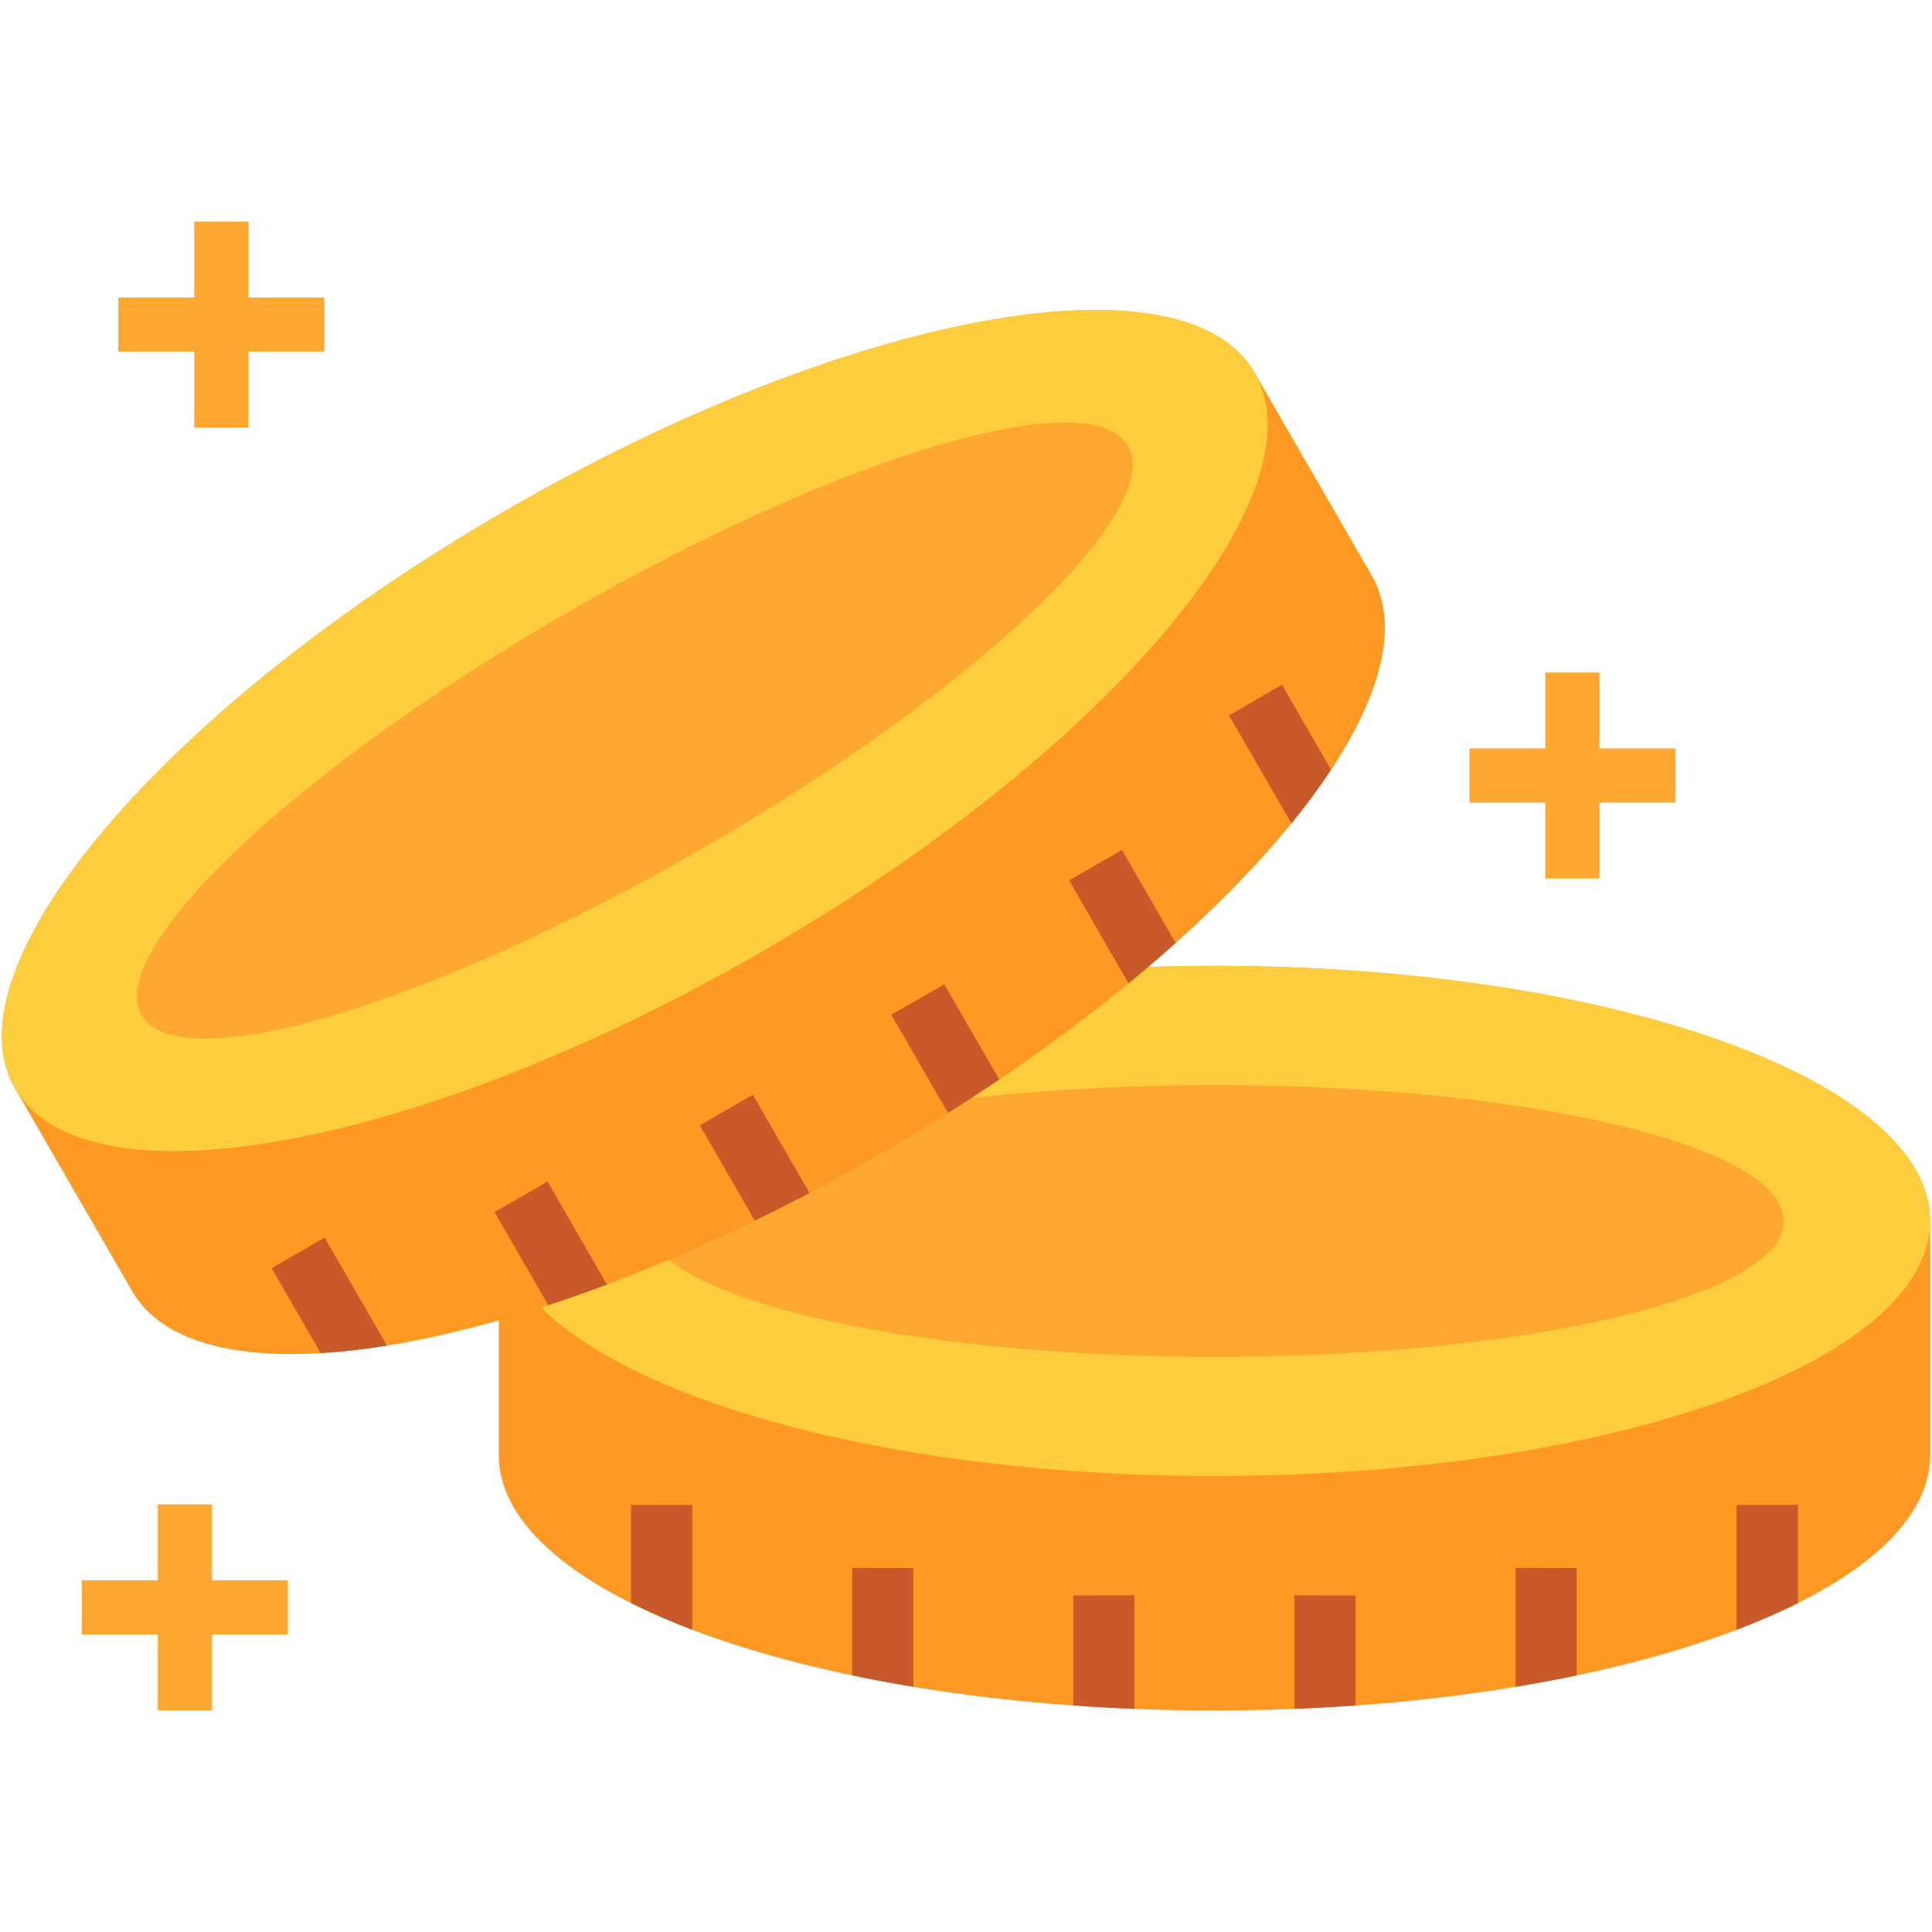
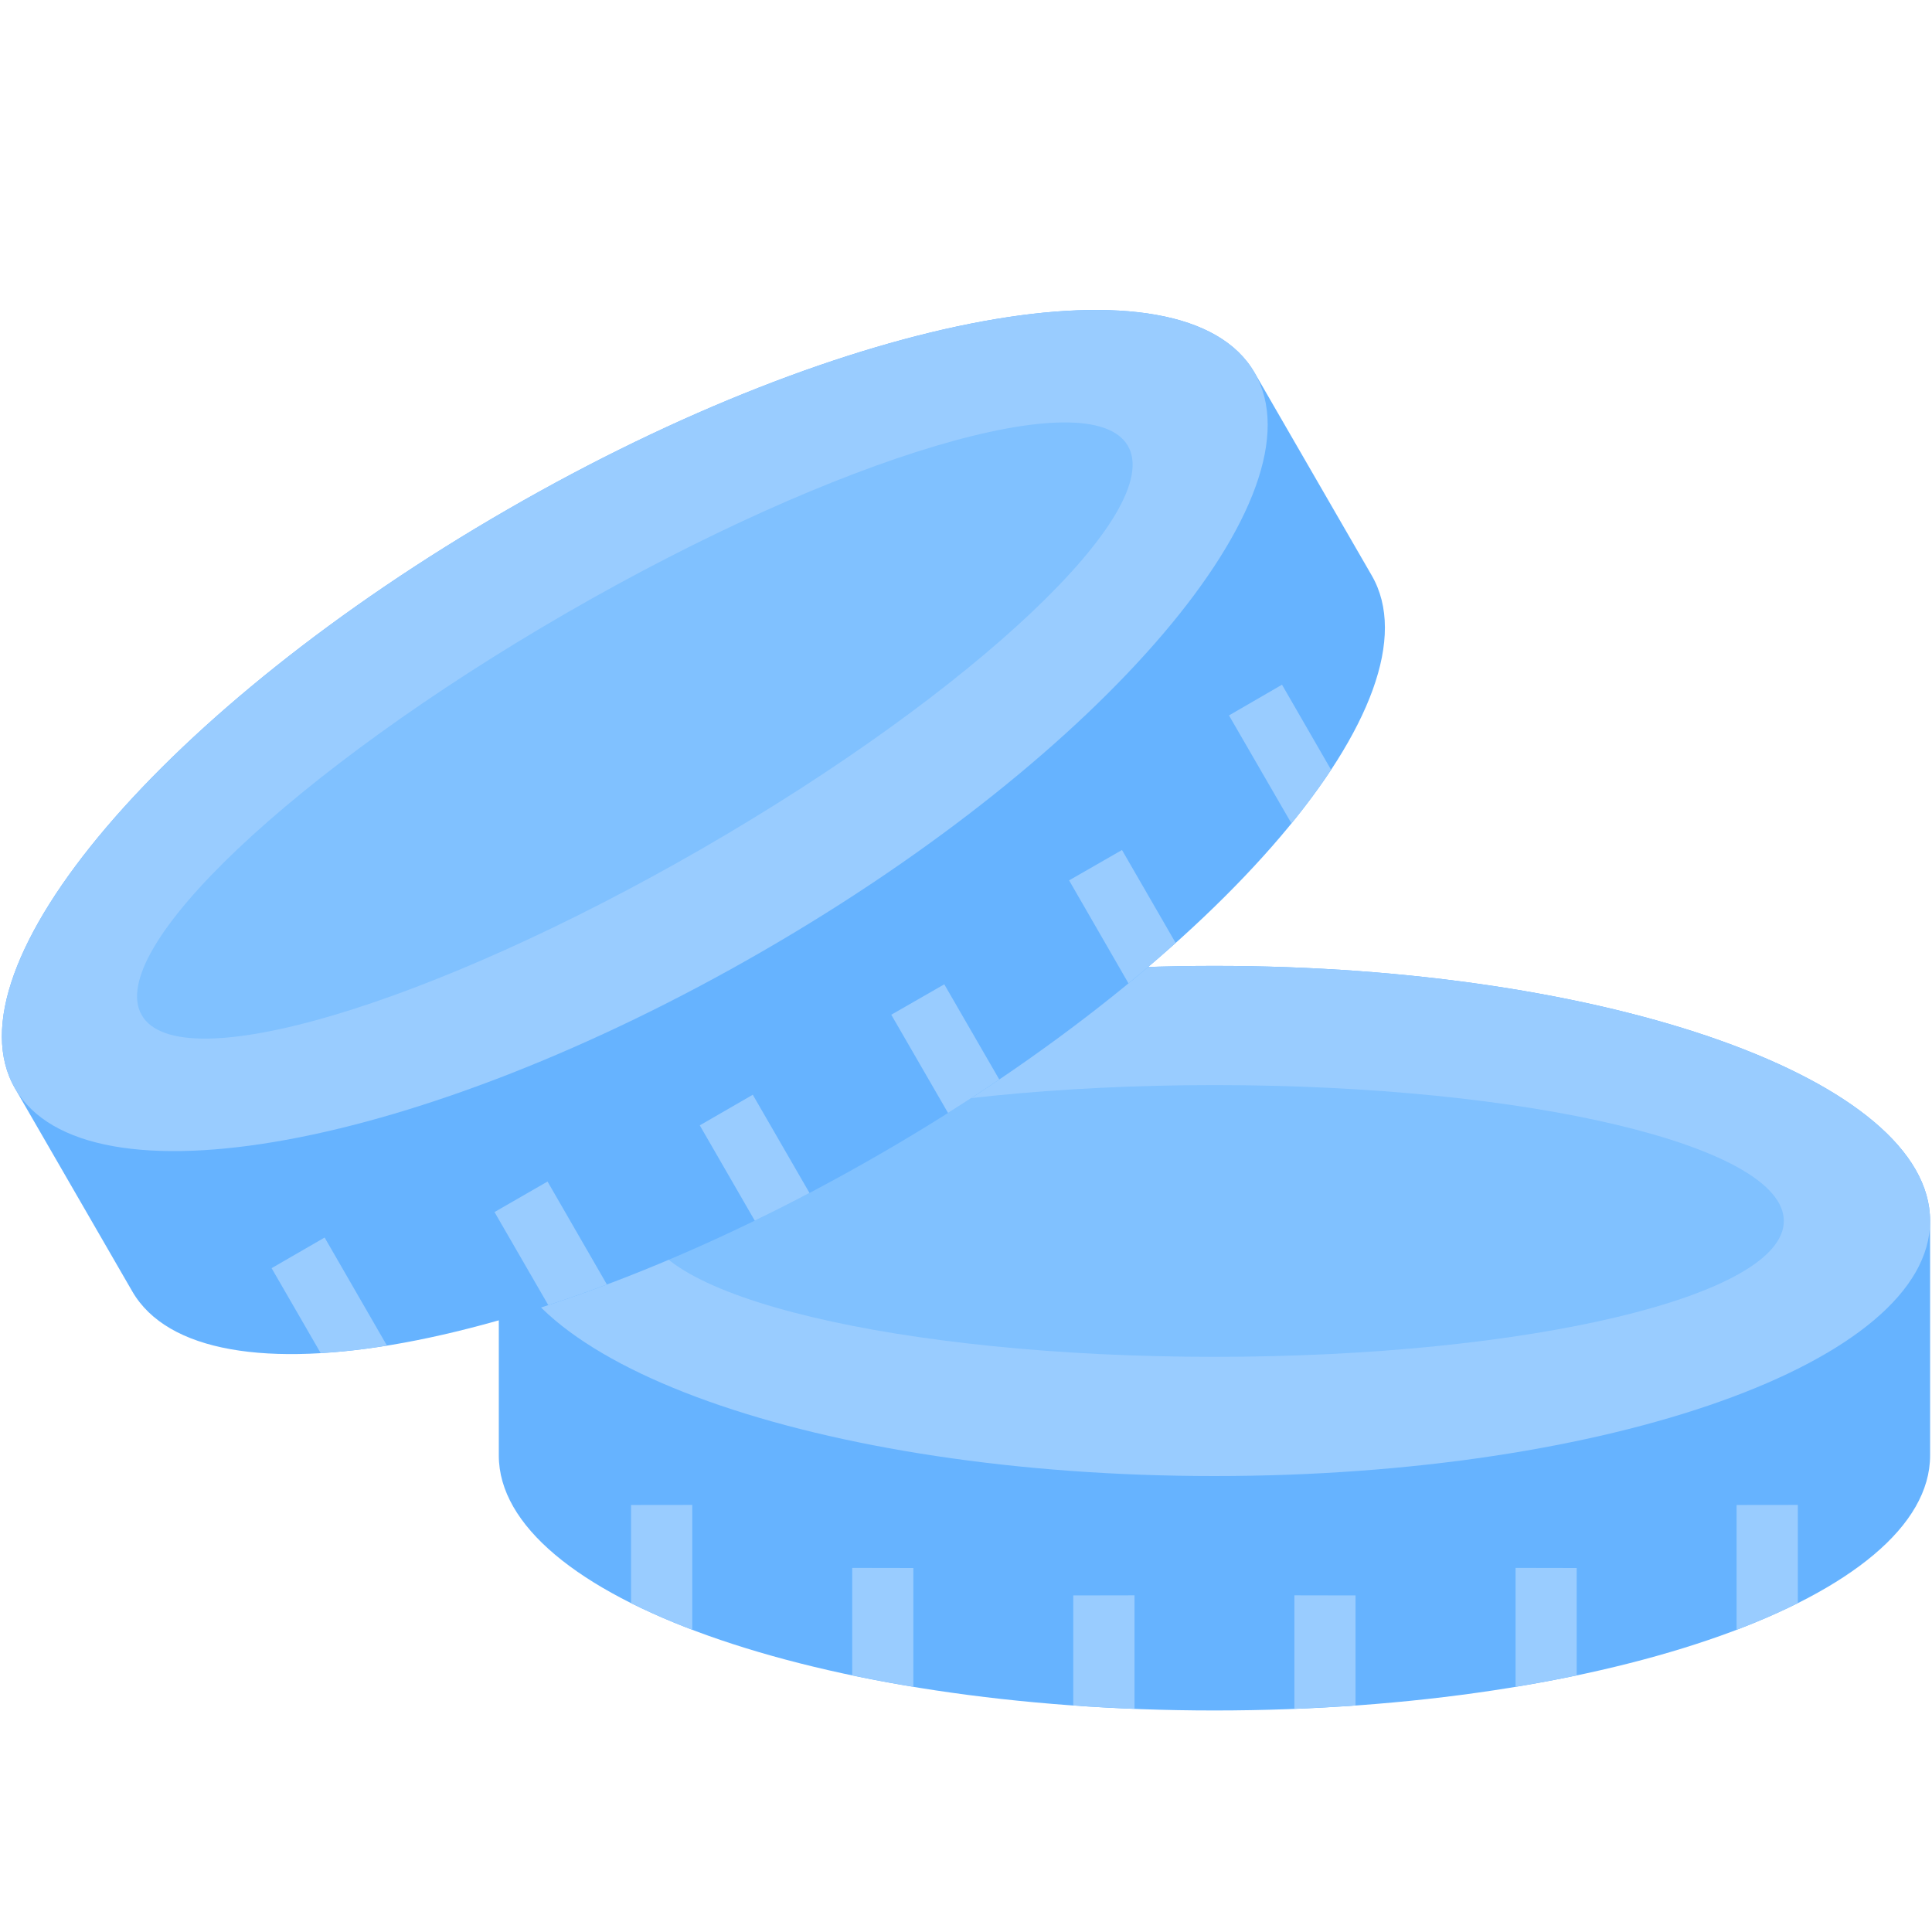
<svg xmlns="http://www.w3.org/2000/svg" width="50" height="50" viewBox="0 0 50 50" fill="none">
-   <path fill-rule="evenodd" clip-rule="evenodd" d="M12.909 31.598C12.909 27.954 21.2 24.997 31.432 24.997C41.66 24.997 49.951 27.954 49.951 31.598V37.666C49.951 41.31 41.66 44.267 31.432 44.267C21.2 44.267 12.909 41.31 12.909 37.666C12.909 35.643 12.909 33.621 12.909 31.598Z" fill="#FE9923" />
-   <path fill-rule="evenodd" clip-rule="evenodd" d="M31.432 24.997C41.66 24.997 49.951 27.954 49.951 31.598C49.951 35.245 41.66 38.2 31.432 38.2C21.2 38.2 12.909 35.245 12.909 31.598C12.909 27.954 21.2 24.997 31.432 24.997Z" fill="#FECD3D" />
-   <path fill-rule="evenodd" clip-rule="evenodd" d="M31.431 28.082C39.569 28.082 46.165 29.658 46.165 31.598C46.165 33.541 39.569 35.115 31.431 35.115C23.294 35.115 16.695 33.541 16.695 31.598C16.695 29.658 23.294 28.082 31.431 28.082Z" fill="#FEA832" />
-   <path d="M22.055 40.577L23.637 40.58V43.653C23.095 43.565 22.569 43.466 22.055 43.358V40.577ZM44.943 38.949V42.179C45.514 41.96 46.042 41.73 46.528 41.489V38.947L44.943 38.949ZM27.776 44.136C28.298 44.176 28.827 44.204 29.361 44.224V41.287L27.776 41.29V44.136ZM16.331 41.489C16.817 41.73 17.346 41.96 17.916 42.179V38.947L16.331 38.949V41.489ZM33.499 44.224C34.036 44.204 34.561 44.173 35.081 44.136V41.29L33.499 41.287V44.224ZM39.223 43.653C39.765 43.565 40.294 43.466 40.805 43.358V40.58L39.223 40.577V43.653Z" fill="#C85929" />
-   <path d="M5.487 38.932V40.898H7.45V42.301H5.487V44.267H4.084V42.301H2.118V40.898H4.084V38.932H5.487Z" fill="#FEA832" />
-   <path d="M41.396 17.405V19.37H43.361V20.771H41.396V22.736H39.992V20.771H38.03V19.37H39.992V17.405H41.396Z" fill="#FEA832" />
-   <path d="M6.43 5.733V7.699H8.393V9.099H6.43V11.065H5.027V9.099H3.061V7.699H5.027V5.733H6.43Z" fill="#FEA832" />
-   <path fill-rule="evenodd" clip-rule="evenodd" d="M0.388 28.167C-1.435 25.009 4.268 18.302 13.128 13.19C21.987 8.074 30.645 6.489 32.468 9.645C33.48 11.397 34.491 13.147 35.502 14.896C37.325 18.055 31.622 24.761 22.762 29.874C13.903 34.99 5.245 36.578 3.422 33.419C2.411 31.669 1.4 29.917 0.388 28.167Z" fill="#FE9923" />
-   <path fill-rule="evenodd" clip-rule="evenodd" d="M13.128 13.19C21.987 8.074 30.645 6.489 32.468 9.645C34.292 12.803 28.588 19.509 19.729 24.622C10.872 29.738 2.212 31.323 0.388 28.167C-1.435 25.009 4.268 18.302 13.128 13.19Z" fill="#FECD3D" />
-   <path fill-rule="evenodd" clip-rule="evenodd" d="M14.67 15.859C21.717 11.792 28.219 9.858 29.19 11.539C30.162 13.221 25.234 17.882 18.187 21.952C11.139 26.02 4.64 27.954 3.669 26.273C2.698 24.591 7.623 19.93 14.67 15.859Z" fill="#FEA832" />
-   <path d="M19.482 28.332L20.95 30.874C20.476 31.124 20.005 31.363 19.533 31.59L18.11 29.124L19.482 28.332ZM7.029 32.82L8.299 35.018C8.839 34.987 9.412 34.922 10.015 34.825L8.401 32.027L7.029 32.82ZM12.798 31.368L14.19 33.777C14.687 33.615 15.193 33.436 15.707 33.243L14.17 30.578L12.798 31.368ZM23.066 26.261L24.535 28.803C24.987 28.519 25.43 28.23 25.861 27.937L24.438 25.474L23.066 26.261ZM33.178 17.72L31.806 18.515L33.423 21.31C33.806 20.839 34.15 20.373 34.448 19.921L33.178 17.72ZM27.668 22.784L29.205 25.449C29.631 25.102 30.037 24.753 30.426 24.403L29.037 21.998L27.668 22.784Z" fill="#C85929" />
+   <path fill-rule="evenodd" clip-rule="evenodd" d="M12.909 31.598C12.909 27.954 21.2 24.997 31.432 24.997C41.66 24.997 49.951 27.954 49.951 31.598V37.666C49.951 41.31 41.66 44.267 31.432 44.267C21.2 44.267 12.909 41.31 12.909 37.666C12.909 35.643 12.909 33.621 12.909 31.598Z" fill="#66B3FF" />
+   <path fill-rule="evenodd" clip-rule="evenodd" d="M31.432 24.997C41.66 24.997 49.951 27.954 49.951 31.598C49.951 35.245 41.66 38.2 31.432 38.2C21.2 38.2 12.909 35.245 12.909 31.598C12.909 27.954 21.2 24.997 31.432 24.997Z" fill="#99CCFF" />
+   <path fill-rule="evenodd" clip-rule="evenodd" d="M31.431 28.082C39.569 28.082 46.165 29.658 46.165 31.598C46.165 33.541 39.569 35.115 31.431 35.115C23.294 35.115 16.695 33.541 16.695 31.598C16.695 29.658 23.294 28.082 31.431 28.082Z" fill="#80C1FF" />
+   <path d="M22.055 40.577L23.637 40.58V43.653C23.095 43.565 22.569 43.466 22.055 43.358V40.577ZM44.943 38.949V42.179C45.514 41.96 46.042 41.73 46.528 41.489V38.947L44.943 38.949ZM27.776 44.136C28.298 44.176 28.827 44.204 29.361 44.224V41.287L27.776 41.29V44.136ZM16.331 41.489C16.817 41.73 17.346 41.96 17.916 42.179V38.947L16.331 38.949V41.489ZM33.499 44.224C34.036 44.204 34.561 44.173 35.081 44.136V41.29L33.499 41.287V44.224ZM39.223 43.653C39.765 43.565 40.294 43.466 40.805 43.358V40.58L39.223 40.577V43.653Z" fill="#99CCFF" />
+   <path fill-rule="evenodd" clip-rule="evenodd" d="M0.388 28.167C-1.435 25.009 4.268 18.302 13.128 13.19C21.987 8.074 30.645 6.489 32.468 9.645C33.48 11.397 34.491 13.147 35.502 14.896C37.325 18.055 31.622 24.761 22.762 29.874C13.903 34.99 5.245 36.578 3.422 33.419C2.411 31.669 1.4 29.917 0.388 28.167Z" fill="#66B3FF" />
+   <path fill-rule="evenodd" clip-rule="evenodd" d="M13.128 13.19C21.987 8.074 30.645 6.489 32.468 9.645C34.292 12.803 28.588 19.509 19.729 24.622C10.872 29.738 2.212 31.323 0.388 28.167C-1.435 25.009 4.268 18.302 13.128 13.19Z" fill="#99CCFF" />
+   <path fill-rule="evenodd" clip-rule="evenodd" d="M14.67 15.859C21.717 11.792 28.219 9.858 29.19 11.539C30.162 13.221 25.234 17.882 18.187 21.952C11.139 26.02 4.64 27.954 3.669 26.273C2.698 24.591 7.623 19.93 14.67 15.859Z" fill="#80C1FF" />
+   <path d="M19.482 28.332L20.95 30.874C20.476 31.124 20.005 31.363 19.533 31.59L18.11 29.124L19.482 28.332ZM7.029 32.82L8.299 35.018C8.839 34.987 9.412 34.922 10.015 34.825L8.401 32.027L7.029 32.82ZM12.798 31.368L14.19 33.777C14.687 33.615 15.193 33.436 15.707 33.243L14.17 30.578L12.798 31.368ZM23.066 26.261L24.535 28.803C24.987 28.519 25.43 28.23 25.861 27.937L24.438 25.474L23.066 26.261ZM33.178 17.72L31.806 18.515L33.423 21.31C33.806 20.839 34.15 20.373 34.448 19.921L33.178 17.72ZM27.668 22.784L29.205 25.449C29.631 25.102 30.037 24.753 30.426 24.403L29.037 21.998L27.668 22.784Z" fill="#99CCFF" />
</svg>
